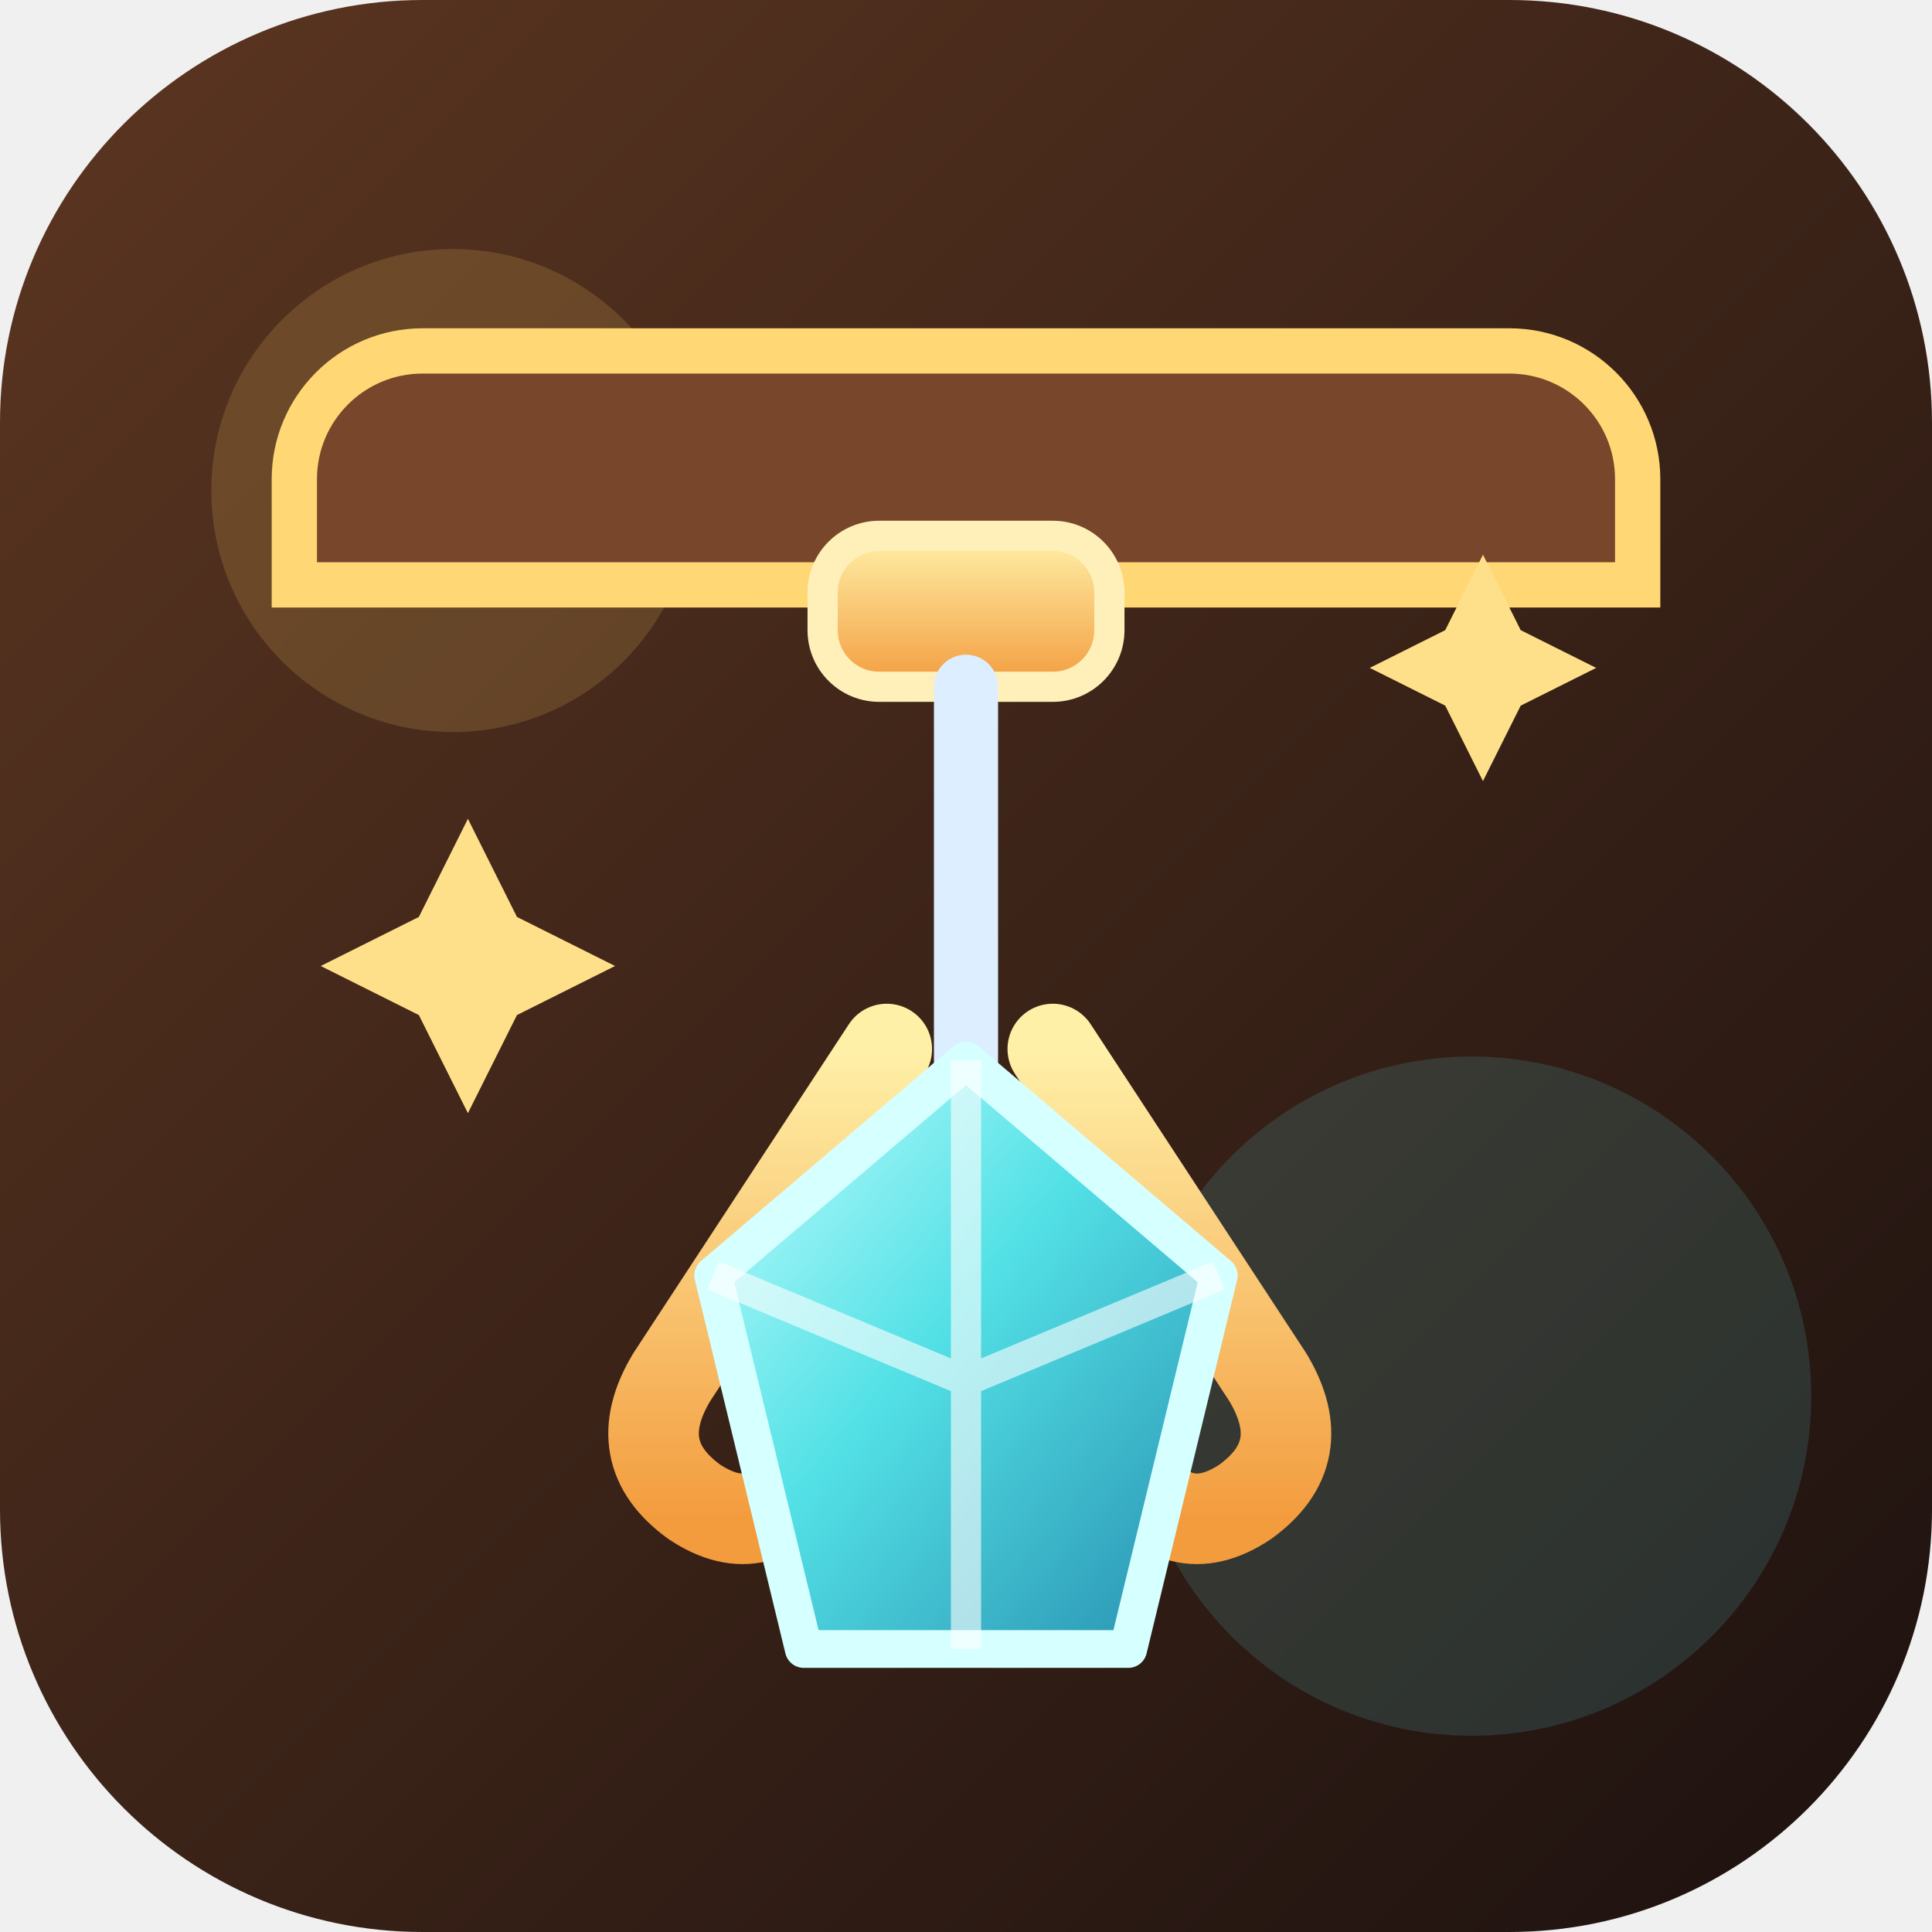
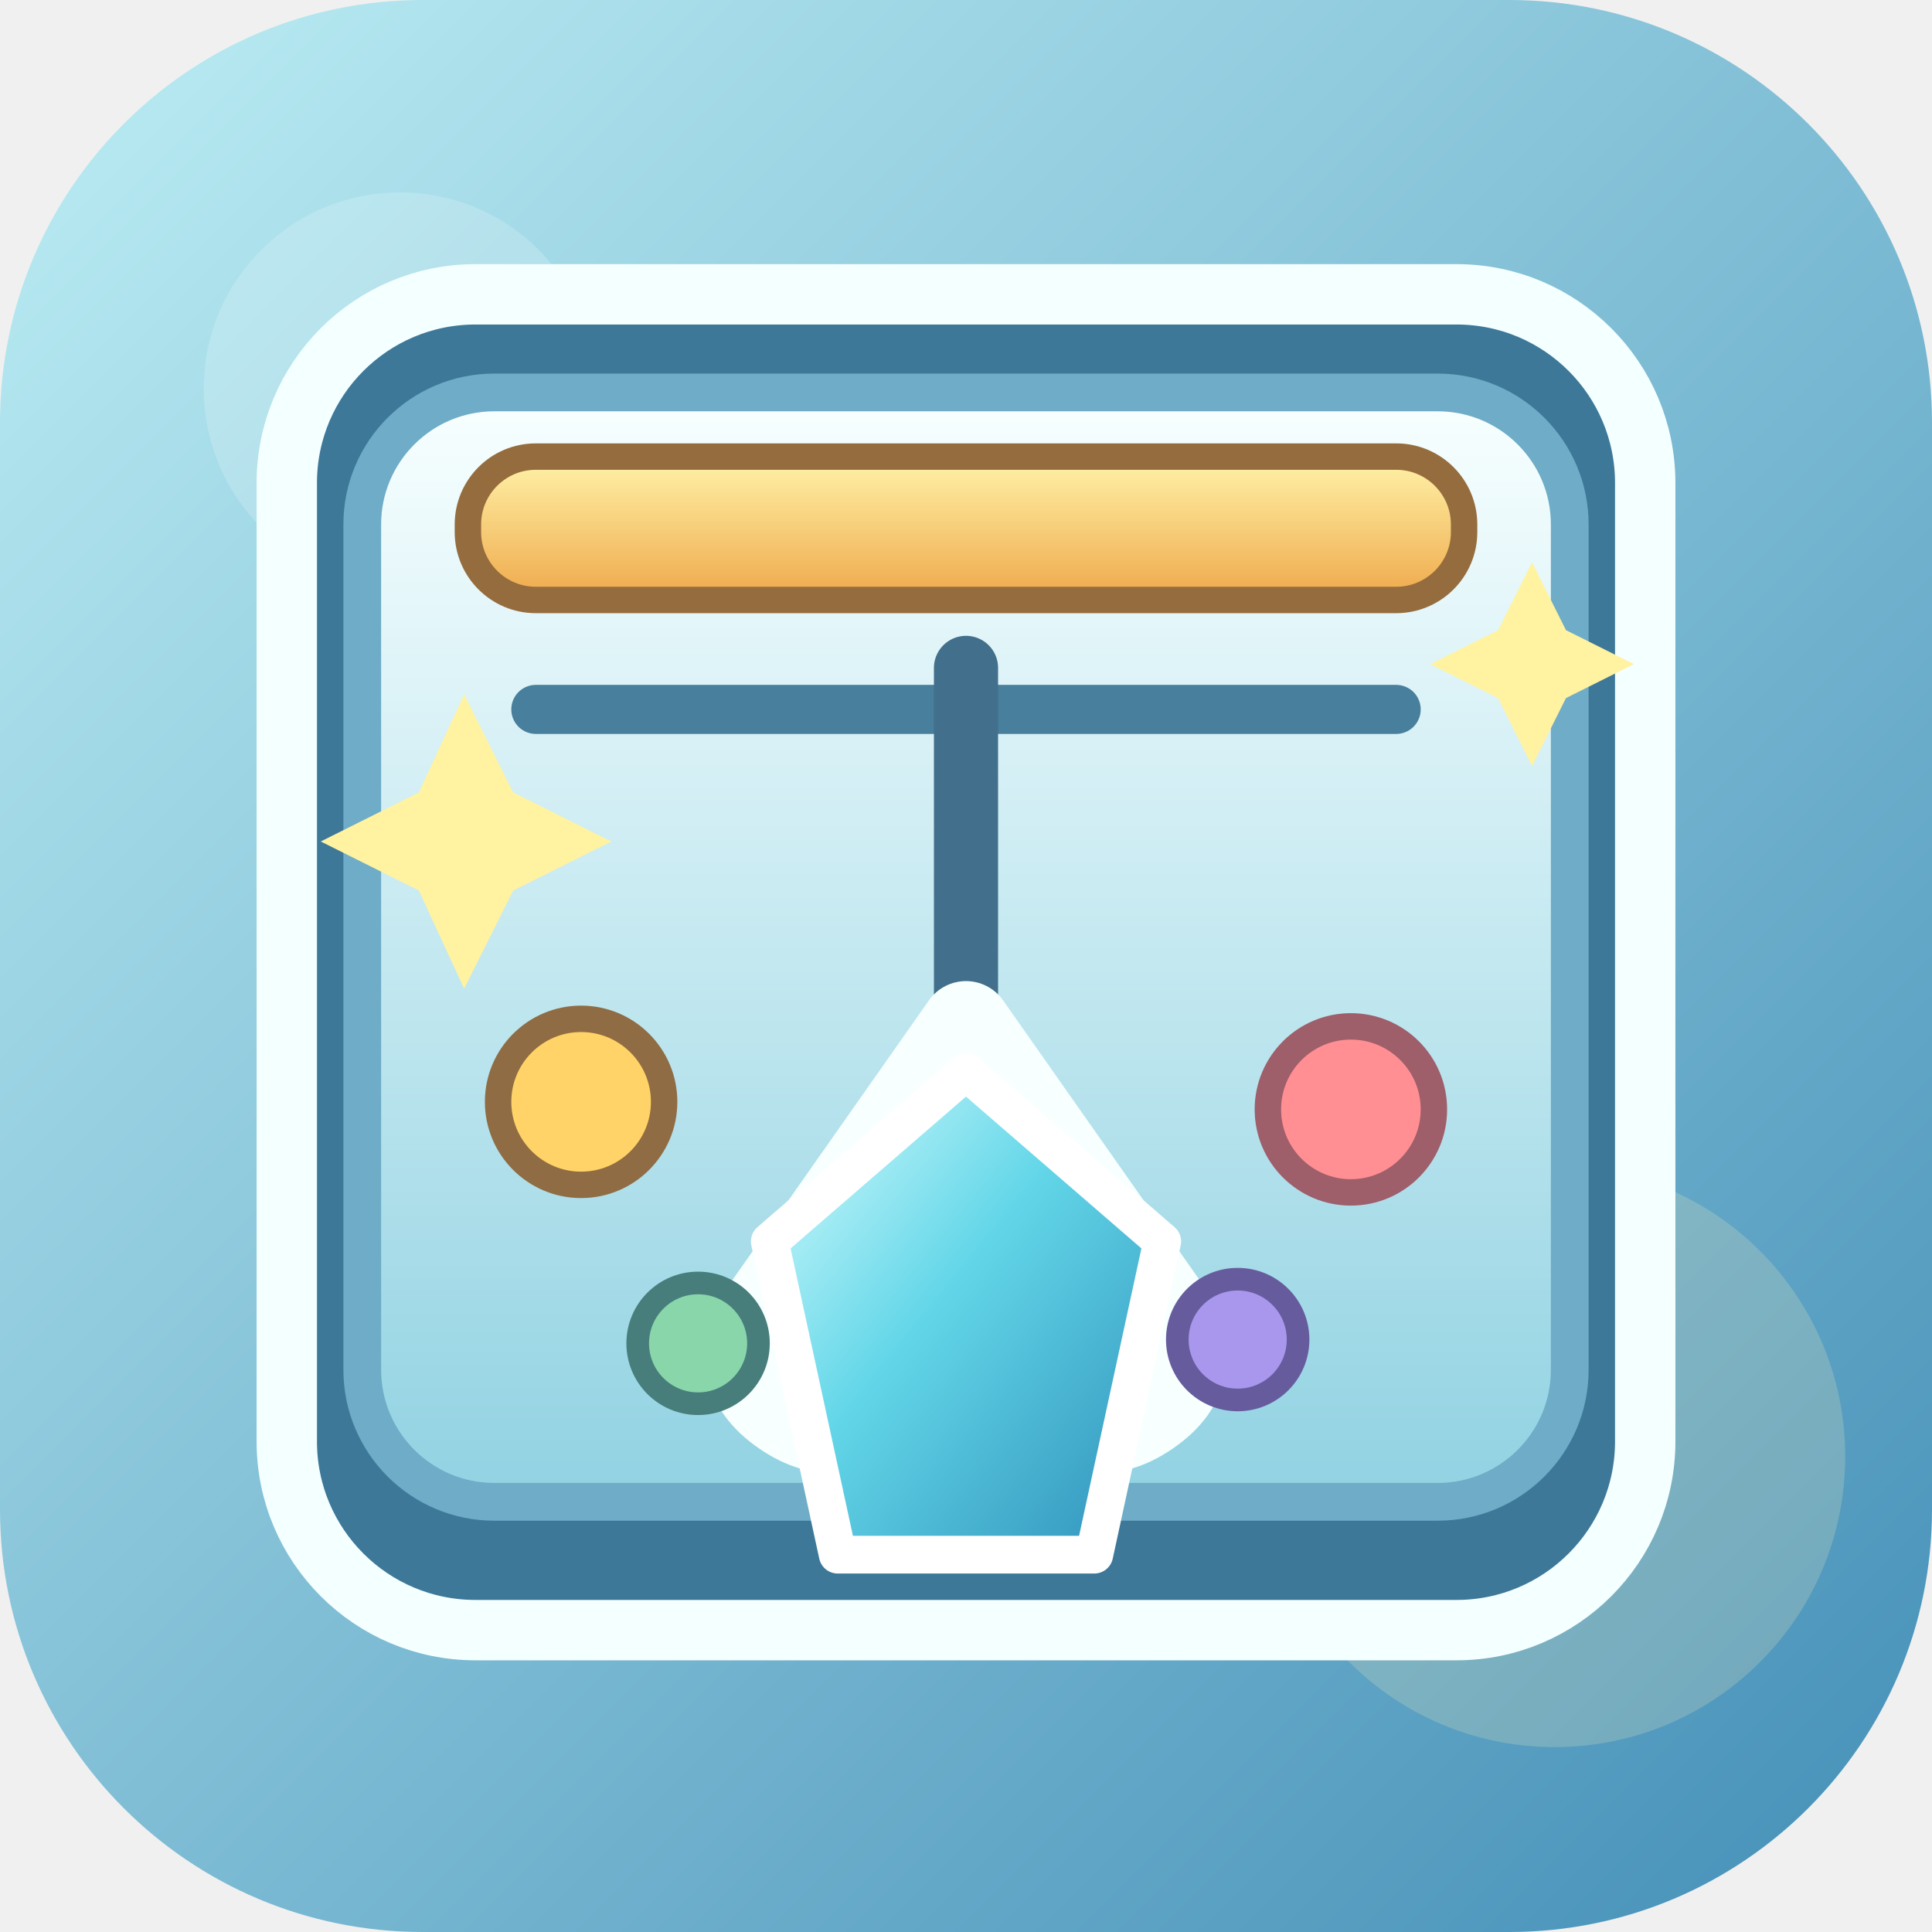
<svg xmlns="http://www.w3.org/2000/svg" viewBox="0 0 512 512">
  <defs>
    <linearGradient id="bg" x1="0" y1="0" x2="1" y2="1">
-       <stop stop-color="#5c3621" />
-       <stop offset="1" stop-color="#1c110f" />
+       <stop stop-color="#bdeef4" />
+       <stop offset="1" stop-color="#438eb7" />
+     </linearGradient>
+     <linearGradient id="case" x1="0" y1="0" x2="0" y2="1">
+       <stop stop-color="#f8ffff" />
+       <stop offset="1" stop-color="#91d2e2" />
    </linearGradient>
    <linearGradient id="gold" x1="0" y1="0" x2="0" y2="1">
-       <stop stop-color="#fff0a8" />
-       <stop offset="1" stop-color="#f39c3e" />
+       <stop stop-color="#fff3a9" />
+       <stop offset="1" stop-color="#efa84a" />
    </linearGradient>
    <linearGradient id="gem" x1="0" y1="0" x2="1" y2="1">
-       <stop stop-color="#c8ffff" />
-       <stop offset=".45" stop-color="#53e1e6" />
-       <stop offset="1" stop-color="#268cae" />
+       <stop stop-color="#dfffff" />
+       <stop offset=".45" stop-color="#62d6e8" />
+       <stop offset="1" stop-color="#2e8eb9" />
    </linearGradient>
  </defs>
  <rect width="512" height="512" rx="112" fill="url(#bg)" />
-   <circle cx="120" cy="130" r="64" fill="#ffd166" opacity=".16" />
-   <circle cx="390" cy="370" r="90" fill="#57e5e8" opacity=".14" />
-   <path d="M112 93h288a34 34 0 0 1 34 34v28H78v-28a34 34 0 0 1 34-34Z" fill="#78462a" stroke="#ffd875" stroke-width="12" />
-   <rect x="218" y="142" width="76" height="40" rx="15" fill="url(#gold)" stroke="#fff0ba" stroke-width="8" />
-   <path d="M256 182v102" fill="none" stroke="#dceeff" stroke-width="17" stroke-linecap="round" />
-   <path d="M235 278 178 365q-12 20 6 33 18 12 31-8l42-58 42 58q13 20 31 8 18-13 6-33l-57-87" fill="none" stroke="url(#gold)" stroke-width="24" stroke-linecap="round" stroke-linejoin="round" />
-   <path d="m256 281 67 57-24 99h-86l-24-99Z" fill="url(#gem)" stroke="#d6ffff" stroke-width="10" stroke-linejoin="round" />
-   <path d="m256 281 0 156m-67-99 67 28 67-28" fill="none" stroke="#ffffff" stroke-opacity=".6" stroke-width="8" />
-   <path d="m111 243 13-26 13 26 26 13-26 13-13 26-13-26-26-13Zm272-76 10-20 10 20 20 10-20 10-10 20-10-20-20-10Z" fill="#ffe08a" />
+   <circle cx="106" cy="103" r="52" fill="#ffffff" opacity=".18" />
+   <circle cx="412" cy="386" r="77" fill="#fff1b7" opacity=".2" />
+   <rect x="76" y="78" width="360" height="354" rx="50" fill="#3d7899" stroke="#f4ffff" stroke-width="16" />
+   <rect x="96" y="104" width="320" height="294" rx="35" fill="url(#case)" stroke="#6eacc7" stroke-width="10" />
+   <rect x="124" y="121" width="264" height="38" rx="18" fill="url(#gold)" stroke="#956c3d" stroke-width="7" />
+   <path d="M142 188h228" stroke="#477f9c" stroke-width="13" stroke-linecap="round" />
+   <path d="M256 177v90" stroke="#426f8b" stroke-width="17" stroke-linecap="round" />
+   <path d="M256 272 204 346q-12 17 4 28 16 11 28-6l20-28 20 28q12 17 28 6 16-11 4-28Z" fill="none" stroke="#f7ffff" stroke-width="24" stroke-linecap="round" stroke-linejoin="round" />
+   <path d="m256 284 52 45-18 83h-68l-18-83Z" fill="url(#gem)" stroke="#fff" stroke-width="10" stroke-linejoin="round" />
+   <circle cx="154" cy="292" r="22" fill="#ffd367" stroke="#8f6c43" stroke-width="7" />
+   <circle cx="358" cy="294" r="22" fill="#ff8f92" stroke="#9e5e6a" stroke-width="7" />
+   <circle cx="185" cy="356" r="16" fill="#89d6aa" stroke="#477e7c" stroke-width="6" />
+   <circle cx="328" cy="355" r="16" fill="#a997ed" stroke="#665c9d" stroke-width="6" />
+   <path d="M111 210 123 184l13 26 26 13-26 13-13 26-12-26-26-13Zm286-43 9-18 9 18 18 9-18 9-9 18-9-18-18-9Z" fill="#fff2a1" />
</svg>
